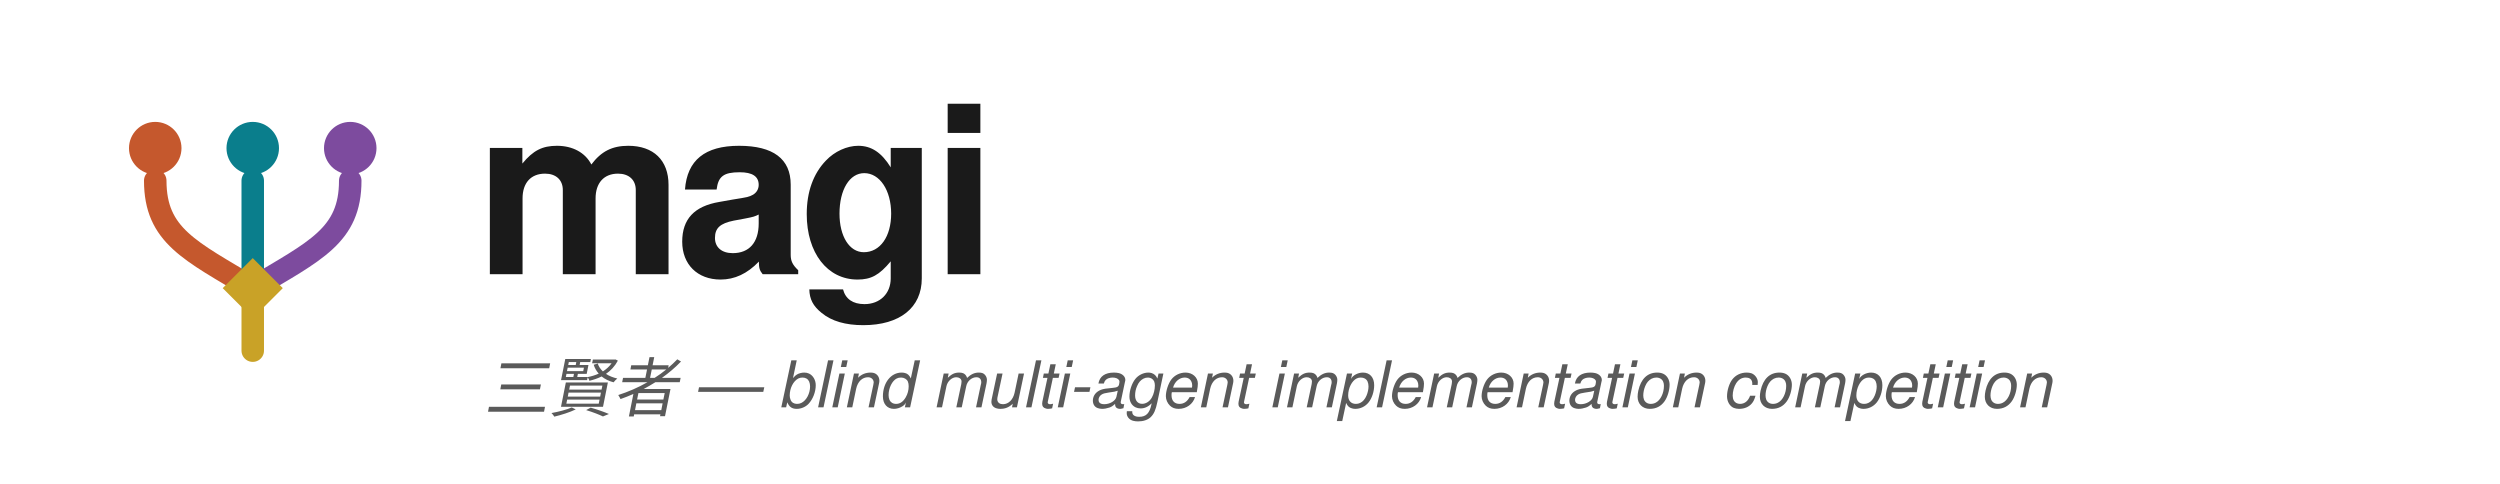
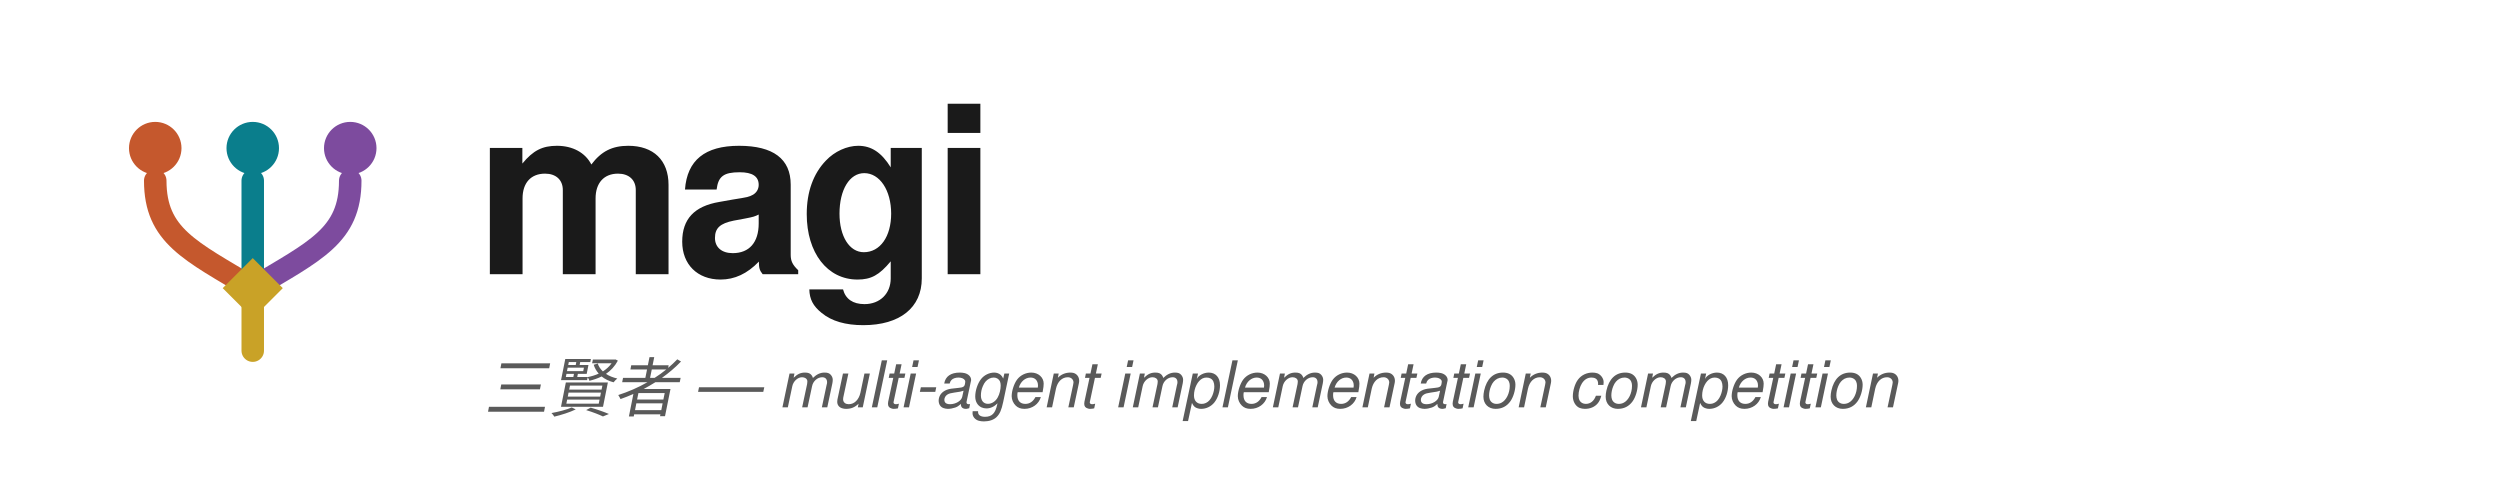
- <svg xmlns="http://www.w3.org/2000/svg" viewBox="0 0 620 120" role="img" aria-label="magi — blind multi-agent implementation competition">
+ <svg xmlns="http://www.w3.org/2000/svg" viewBox="0 0 620 120" role="img" aria-label="magi — multi-agent implementation competition">
  <g transform="translate(23, 20) scale(0.31)">
    <g fill="none" stroke-width="18" stroke-linecap="round">
      <path d="M 50 80 C 50 124, 78 136, 128 166" stroke="#c5582d" />
      <path d="M 128 80 L 128 166" stroke="#0a7e8c" />
      <path d="M 206 80 C 206 124, 178 136, 128 166" stroke="#7d4b9e" />
      <path d="M 128 172 L 128 216" stroke="#c9a227" />
    </g>
    <rect x="111" y="149" width="34" height="34" transform="rotate(45 128 166)" fill="#c9a227" />
    <circle cx="50" cy="54" r="21" fill="#c5582d" />
    <circle cx="128" cy="54" r="21" fill="#0a7e8c" />
    <circle cx="206" cy="54" r="21" fill="#7d4b9e" />
  </g>
  <text x="118" y="68" font-family="-apple-system, BlinkMacSystemFont, 'Segoe UI', Helvetica, Arial, sans-serif" font-weight="700" font-size="58" letter-spacing="-2" fill="#1a1a1a">magi</text>
-   <text x="120" y="102" font-family="-apple-system, BlinkMacSystemFont, 'Segoe UI', Helvetica, Arial, sans-serif" font-style="italic" font-size="16" fill="#5a5a5a">三賢者 — blind multi-agent implementation competition</text>
+   <text x="120" y="102" font-family="-apple-system, BlinkMacSystemFont, 'Segoe UI', Helvetica, Arial, sans-serif" font-style="italic" font-size="16" fill="#5a5a5a">三賢者 — multi-agent implementation competition</text>
</svg>
